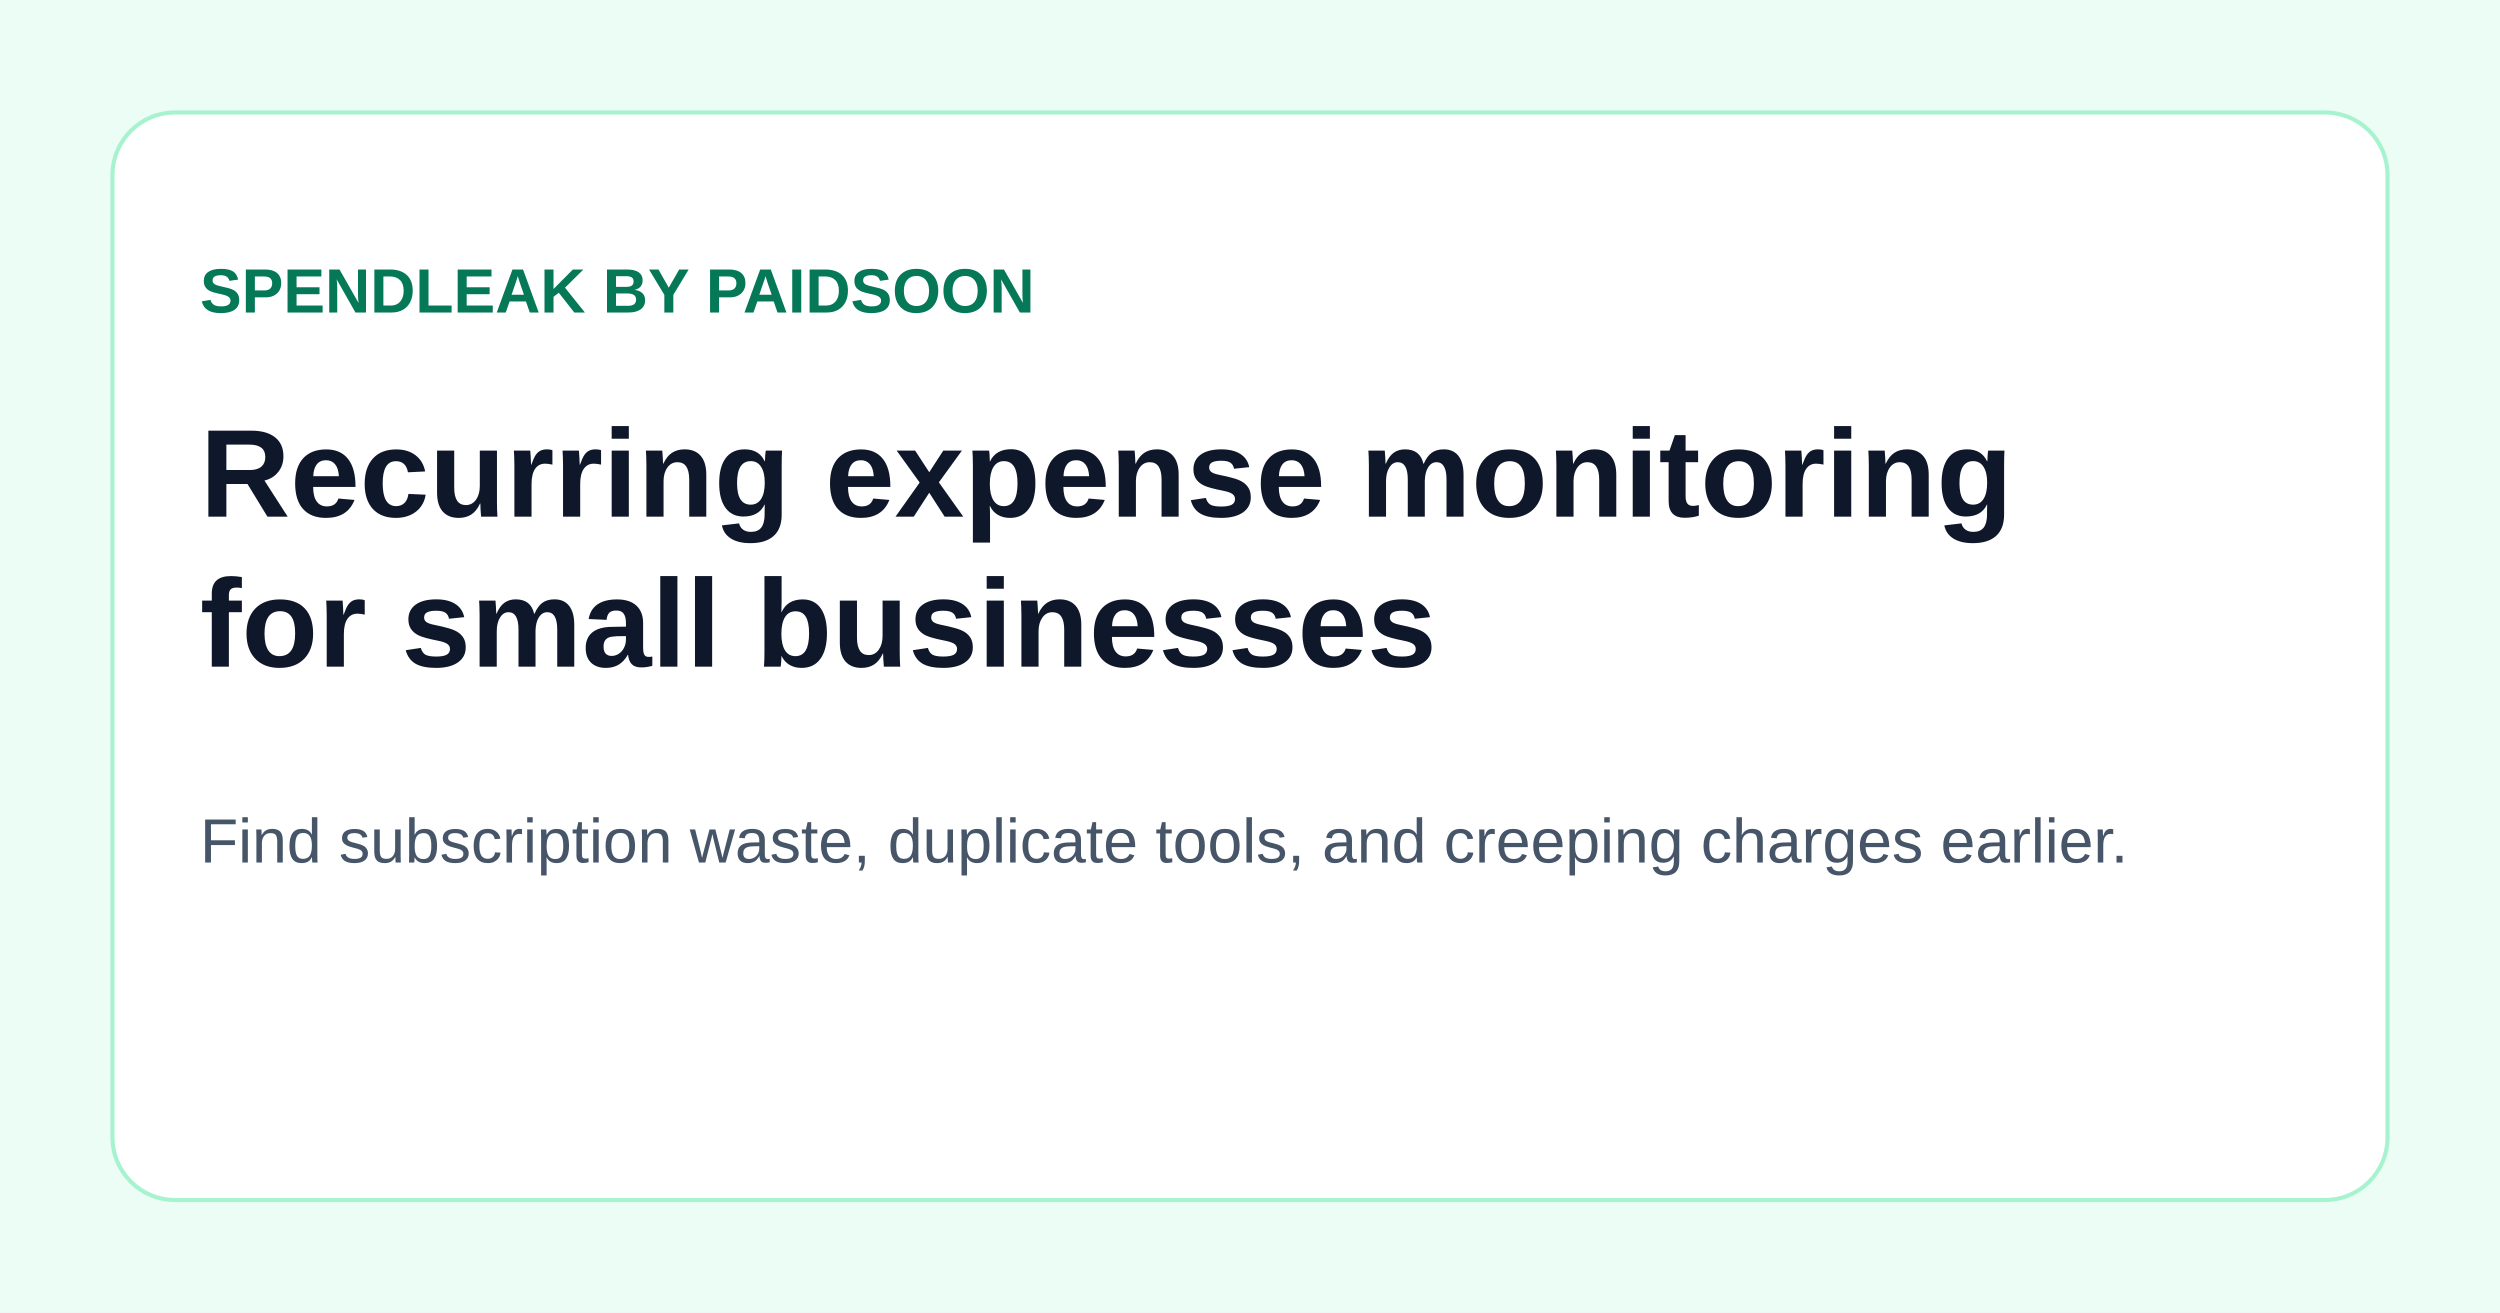
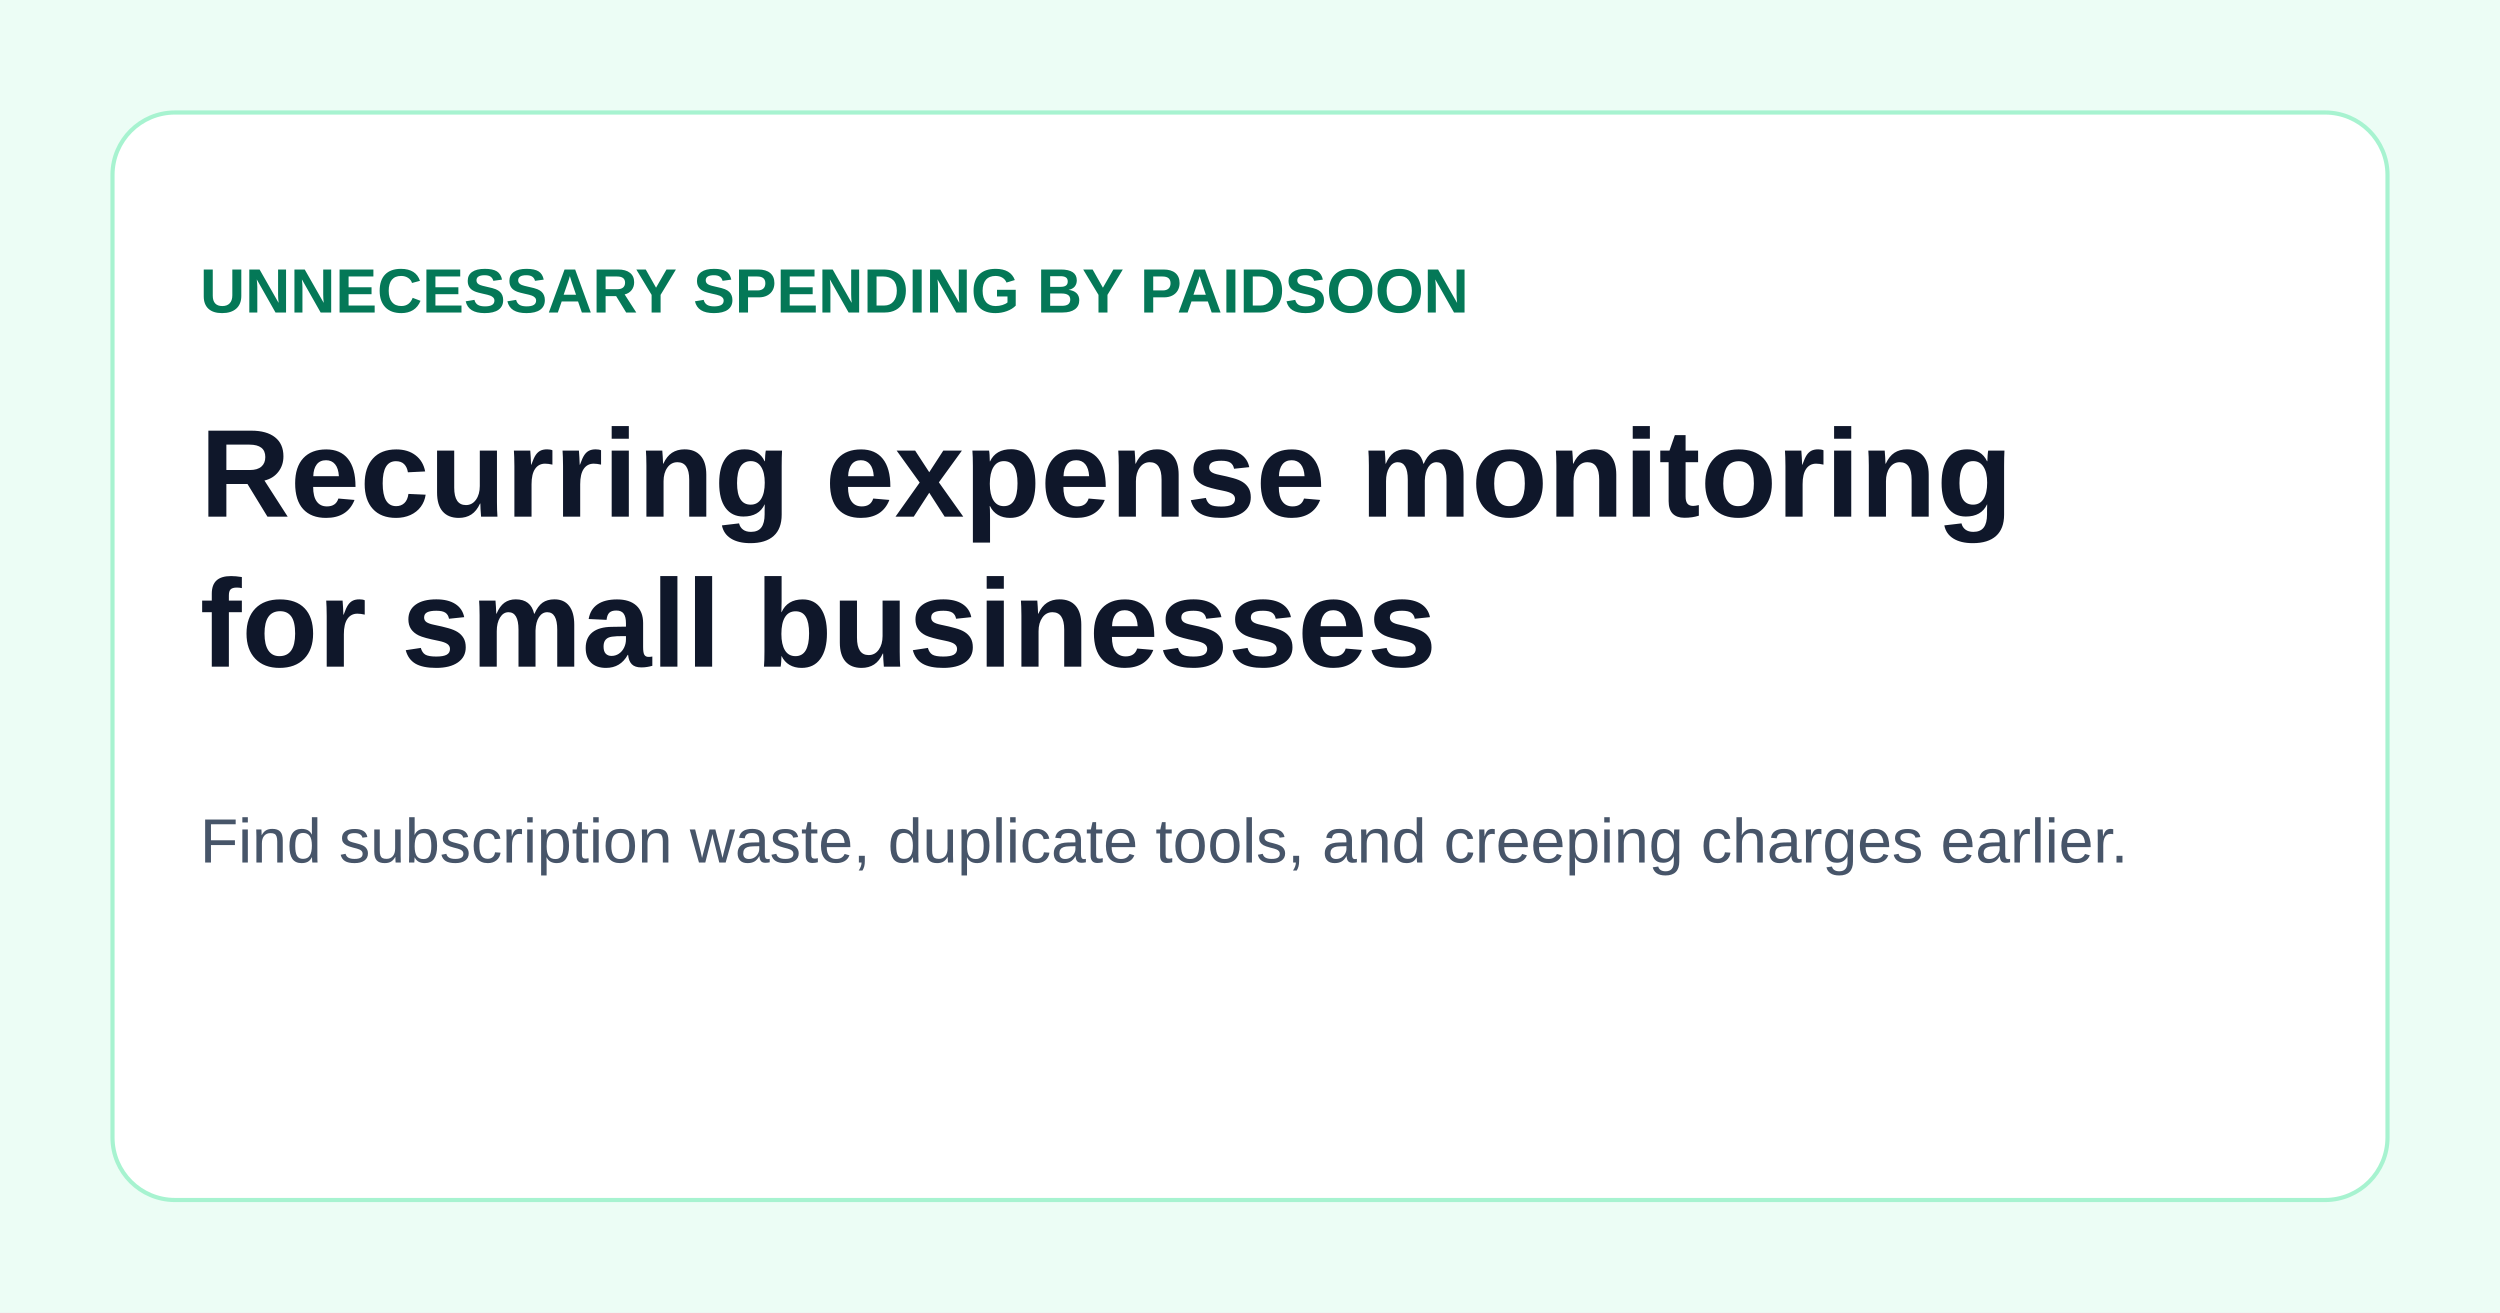
<svg xmlns="http://www.w3.org/2000/svg" width="1200" height="630" viewBox="0 0 1200 630">
  <rect width="1200" height="630" fill="#ecfdf5" />
  <rect x="54" y="54" width="1092" height="522" rx="30" fill="#ffffff" stroke="#a7f3d0" stroke-width="2" />
-   <text x="96" y="150" fill="#047857" font-family="Arial, sans-serif" font-size="30" font-weight="700">SPENDLEAK BY PAIDSOON</text>
+   <text x="96" y="150" fill="#047857" font-family="Arial, sans-serif" font-size="30" font-weight="700">UNNECESSARY SPENDING BY PAIDSOON</text>
  <text x="96" y="248" fill="#0f172a" font-family="Arial, sans-serif" font-size="60" font-weight="700">Recurring expense monitoring</text>
  <text x="96" y="320" fill="#0f172a" font-family="Arial, sans-serif" font-size="60" font-weight="700">for small businesses</text>
  <text x="96" y="414" fill="#475569" font-family="Arial, sans-serif" font-size="30">Find subscription waste, duplicate tools, and creeping charges earlier.</text>
</svg>
